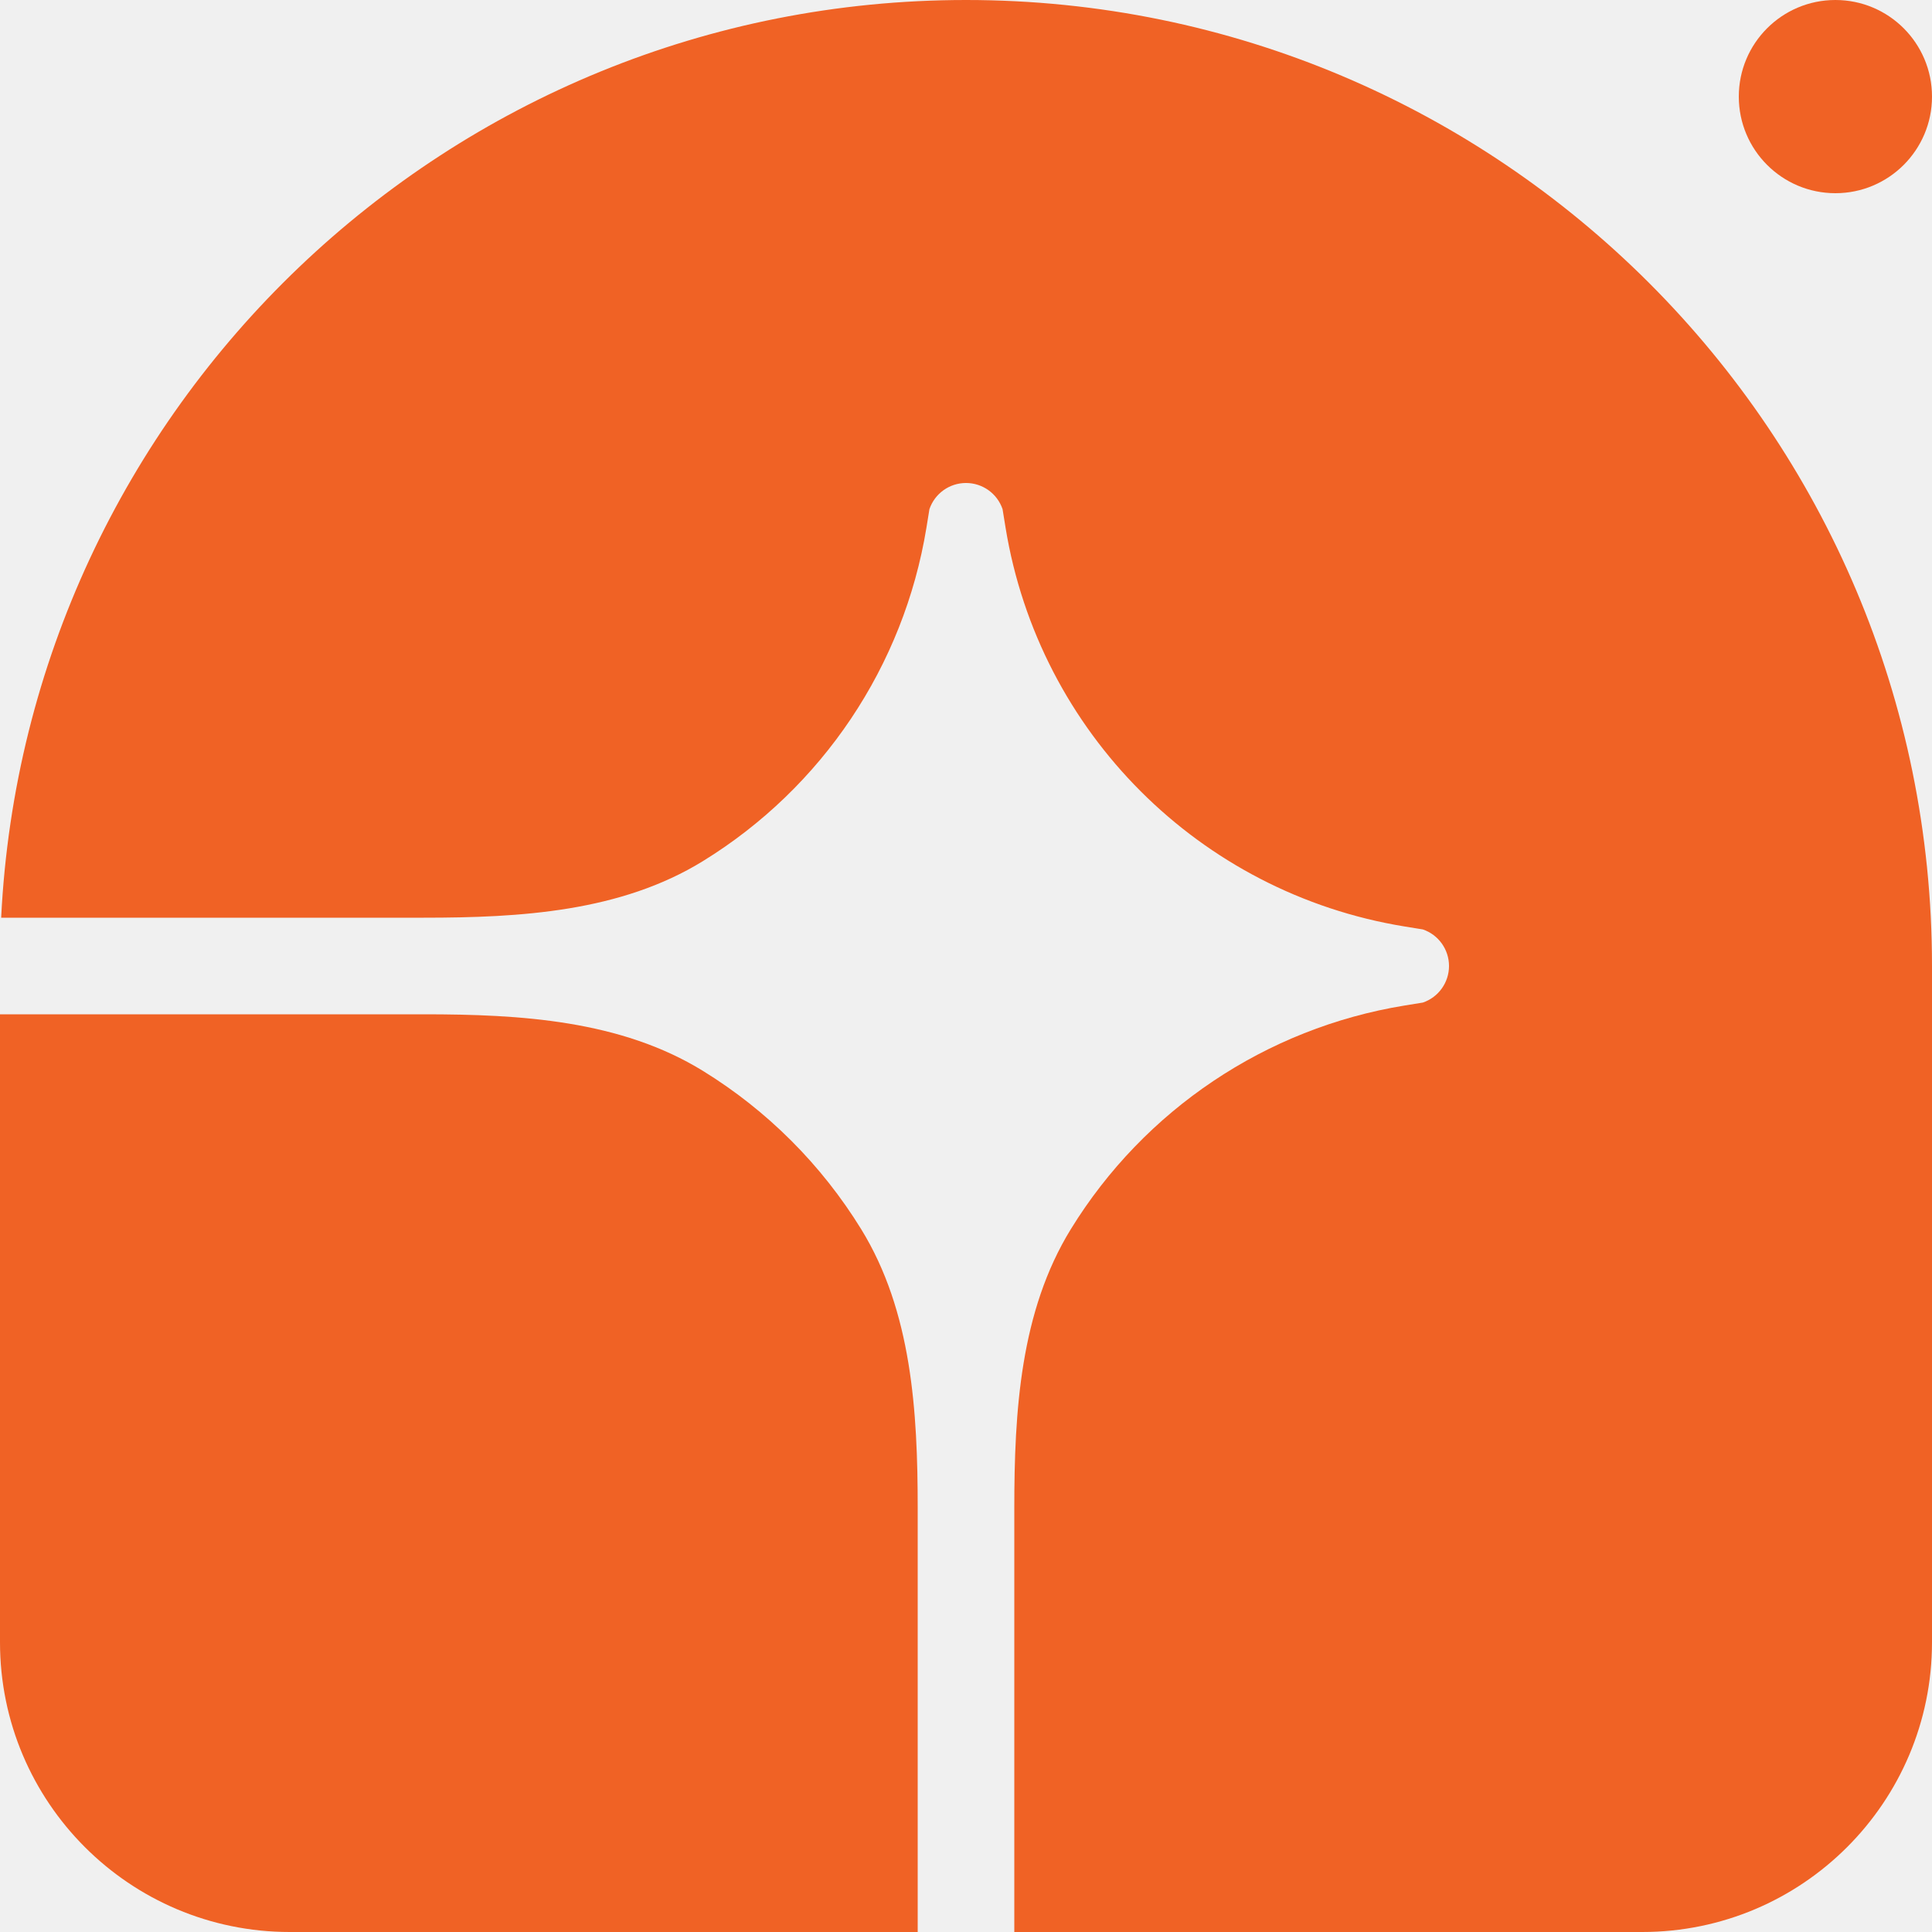
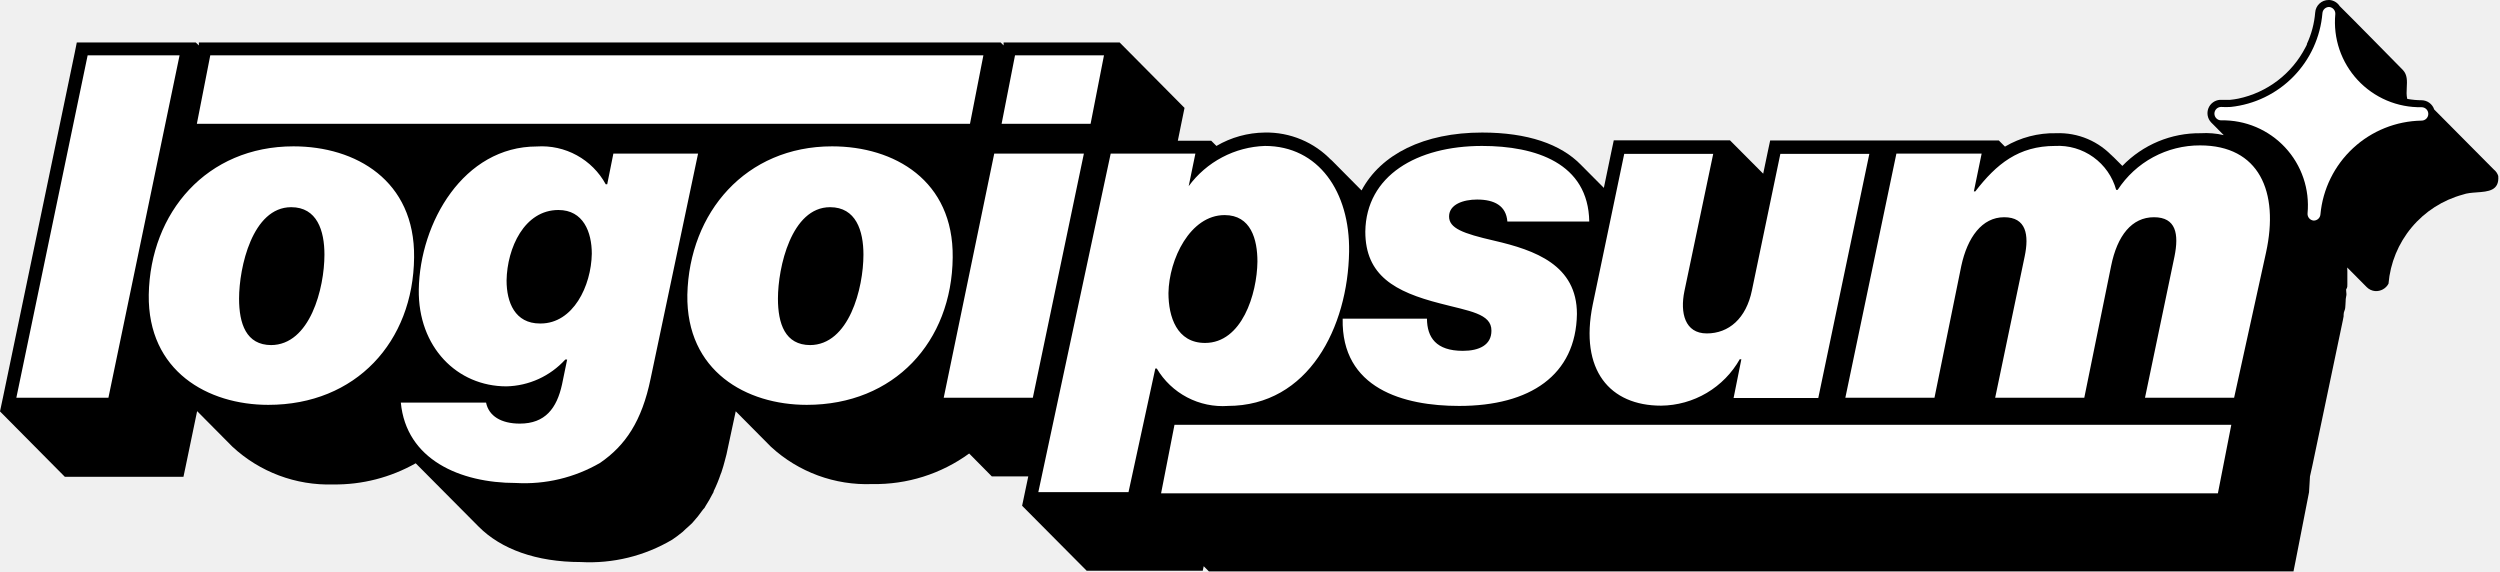
- <svg xmlns="http://www.w3.org/2000/svg" width="40" height="40" fill="none" viewBox="0 0 40 40">
-   <path fill="#F06225" d="M20 0c11.046 0 20 8.954 20 20v14a6 6 0 0 1-6 6H21v-8.774c0-2.002.122-4.076 1.172-5.78a10 10 0 0 1 6.904-4.627l.383-.062a.8.8 0 0 0 0-1.514l-.383-.062a10 10 0 0 1-8.257-8.257l-.062-.383a.8.8 0 0 0-1.514 0l-.062.383a9.999 9.999 0 0 1-4.627 6.904C12.85 18.878 10.776 19 8.774 19H.024C.547 8.419 9.29 0 20 0Z" />
-   <path fill="#F06225" d="M0 21h8.774c2.002 0 4.076.122 5.78 1.172a10.02 10.02 0 0 1 3.274 3.274C18.878 27.15 19 29.224 19 31.226V40H6a6 6 0 0 1-6-6V21ZM40 2a2 2 0 1 1-4 0 2 2 0 0 1 4 0Z" />
+ <svg xmlns="http://www.w3.org/2000/svg" id="logo-78" width="175" height="40" viewBox="0 0 175 40" fill="none">
+   <path class="ccustom" d="M170.394 7.664L174.568 11.867C174.714 11.983 174.822 12.14 174.878 12.317C174.963 13.351 174.18 13.408 173.38 13.466C173.034 13.491 172.685 13.516 172.402 13.621C170.998 14.001 169.746 14.803 168.815 15.919C167.883 17.035 167.318 18.411 167.195 19.859C167.105 20.027 166.969 20.164 166.802 20.256C166.636 20.347 166.447 20.389 166.257 20.375C166.037 20.356 165.831 20.259 165.675 20.103L164.305 18.724C164.315 18.818 164.315 18.912 164.315 18.987V19.897C164.315 19.954 164.317 20.01 164.31 20.065C164.301 20.127 164.28 20.189 164.231 20.253V20.338C164.231 20.381 164.236 20.421 164.241 20.462C164.251 20.545 164.262 20.631 164.231 20.75C164.201 20.862 164.198 20.992 164.194 21.109C164.193 21.178 164.191 21.242 164.184 21.294C164.174 21.367 164.174 21.445 164.168 21.522C164.162 21.595 164.15 21.667 164.118 21.735C164.074 21.831 164.059 21.922 164.055 22.014C164.052 22.058 164.052 22.103 164.052 22.148L163.996 22.439L161.867 32.589L161.698 33.349L161.632 34.456L160.694 39.249L160.544 40H84.625L84.259 39.634L84.193 39.953H76.069L71.548 35.403L71.979 33.349H69.428L67.842 31.745C65.875 33.178 63.493 33.928 61.06 33.884C58.444 33.987 55.894 33.049 53.968 31.276L51.501 28.79L50.966 31.285C50.901 31.642 50.816 31.979 50.722 32.308L50.638 32.617L50.497 33.068C50.486 33.107 50.47 33.144 50.45 33.18C50.311 33.594 50.145 33.998 49.953 34.39C49.958 34.405 49.958 34.422 49.953 34.437C49.928 34.489 49.9 34.539 49.869 34.587C49.727 34.867 49.571 35.14 49.4 35.403C49.368 35.451 49.34 35.502 49.315 35.553L49.212 35.666C48.983 35.995 48.732 36.308 48.462 36.604C48.387 36.678 48.313 36.748 48.238 36.816C48.161 36.886 48.083 36.955 48.002 37.026L47.795 37.223C47.665 37.331 47.532 37.436 47.396 37.536C47.284 37.619 47.17 37.699 47.054 37.777C45.121 38.922 42.891 39.467 40.647 39.343C37.552 39.343 35.075 38.443 33.508 36.867L29.099 32.43C27.338 33.426 25.344 33.938 23.321 33.912C20.713 33.992 18.178 33.042 16.266 31.266L13.799 28.78L13.002 32.617L12.842 33.377H4.54L0 28.799L0.235 27.692L5.225 3.724L5.375 2.974H13.705L13.921 3.18V2.974H70.047L70.253 3.18V2.974H78.377L82.917 7.552L82.692 8.649L82.448 9.85H84.784L85.15 10.216C86.178 9.613 87.345 9.29 88.537 9.278C89.413 9.26 90.282 9.427 91.09 9.766C91.898 10.105 92.626 10.61 93.227 11.248L93.105 11.107L95.309 13.33C96.651 10.807 99.662 9.278 103.752 9.278C106.923 9.278 109.259 10.084 110.675 11.548L112.27 13.152L112.805 10.572L112.964 9.822H121.097L123.424 12.158L123.752 10.582L123.912 9.831H139.916L140.347 10.263C141.431 9.623 142.672 9.298 143.931 9.325C144.688 9.295 145.442 9.434 146.14 9.73C146.837 10.027 147.46 10.475 147.964 11.041C147.938 11.012 147.913 10.982 147.888 10.953C147.843 10.899 147.798 10.847 147.75 10.798L148.565 11.614C149.275 10.878 150.129 10.296 151.072 9.902C152.016 9.509 153.03 9.312 154.052 9.325C154.595 9.291 155.137 9.337 155.663 9.46L154.775 8.565C154.654 8.435 154.572 8.274 154.539 8.1C154.506 7.926 154.523 7.746 154.587 7.581C154.652 7.417 154.762 7.273 154.905 7.169C155.048 7.064 155.217 7.001 155.394 6.989H156.107C156.299 6.97 156.49 6.942 156.679 6.904C157.676 6.695 158.614 6.266 159.425 5.65C160.237 5.033 160.901 4.244 161.37 3.34C161.411 3.27 161.448 3.198 161.482 3.124V3.077C161.805 2.382 162.001 1.636 162.064 0.872C162.08 0.635 162.187 0.413 162.361 0.251C162.535 0.089 162.764 -0.001 163.002 2.72188e-06H163.077C163.219 0.014 163.357 0.059 163.479 0.134C163.601 0.209 163.704 0.311 163.781 0.432C164.456 1.088 168.208 4.906 168.208 4.906C168.521 5.242 168.498 5.679 168.474 6.12C168.459 6.394 168.444 6.669 168.508 6.923C168.679 6.954 168.852 6.977 169.024 6.993C169.19 7.008 169.356 7.016 169.522 7.017C169.716 7.021 169.905 7.085 170.061 7.201C170.217 7.317 170.334 7.479 170.394 7.664Z" fill="black" />
+   <path d="M42.936 10.751H48.865L45.544 26.501C44.934 29.484 43.771 31.191 42.007 32.401C40.224 33.437 38.175 33.926 36.116 33.809C32.195 33.809 28.433 32.167 28.058 28.18H34.024C34.212 29.118 35.075 29.653 36.388 29.653C38.161 29.653 38.977 28.584 39.343 26.904L39.7 25.169H39.568C39.045 25.744 38.41 26.207 37.702 26.53C36.994 26.852 36.228 27.028 35.45 27.045C31.998 27.045 29.259 24.296 29.315 20.272C29.39 15.582 32.448 10.253 37.58 10.253C38.552 10.188 39.523 10.402 40.377 10.871C41.232 11.34 41.934 12.043 42.401 12.899H42.505L42.936 10.751ZM37.842 22.645C40.122 22.645 41.388 20.019 41.426 17.758C41.426 16.248 40.835 14.7 39.09 14.7C36.707 14.7 35.497 17.355 35.46 19.634C35.46 21.173 36.051 22.645 37.795 22.645M104.4 23.152C104.4 24.156 103.536 24.559 102.401 24.559C100.525 24.559 99.897 23.621 99.887 22.308H93.987C93.884 27.204 98.255 28.415 102.139 28.415C107.101 28.415 110.319 26.266 110.385 21.979C110.385 18.555 107.467 17.514 104.597 16.848C102.392 16.341 101.426 15.976 101.435 15.141C101.445 14.306 102.43 13.968 103.396 13.968C104.606 13.968 105.431 14.4 105.516 15.507H111.248C111.182 11.416 107.495 10.216 103.743 10.216C99.184 10.216 95.628 12.289 95.572 16.21C95.572 19.296 97.655 20.431 100.797 21.238C102.814 21.773 104.418 21.942 104.4 23.152ZM148.236 13.293H148.133C147.878 12.369 147.314 11.56 146.536 11.001C145.758 10.441 144.812 10.164 143.855 10.216C141.304 10.216 139.747 11.482 138.274 13.396H138.171L138.715 10.751H132.748L129.174 27.842H135.413L137.289 18.621C137.72 16.613 138.743 15.206 140.291 15.206C141.839 15.206 142.045 16.445 141.726 17.955L139.662 27.842H145.9L147.777 18.621C148.208 16.482 149.231 15.206 150.778 15.206C152.326 15.206 152.533 16.379 152.214 17.955L150.15 27.842H156.388L158.621 17.683C159.559 13.396 158.124 10.178 154.006 10.178C152.86 10.174 151.732 10.456 150.724 11C149.716 11.544 148.861 12.332 148.236 13.293ZM1.144 27.842H7.589L12.57 3.874H6.135L1.144 27.842ZM20.544 10.244C24.897 10.244 29.052 12.627 28.987 18.021C28.93 23.921 24.916 28.34 18.78 28.34C14.559 28.34 10.338 25.994 10.413 20.628C10.516 14.869 14.475 10.244 20.544 10.244ZM18.959 24.156C21.707 24.156 22.711 20.169 22.711 17.824C22.711 16.145 22.195 14.503 20.384 14.503C17.664 14.503 16.735 18.724 16.735 20.901C16.735 22.645 17.223 24.156 18.996 24.156M14.719 3.874L13.78 8.668H67.899L68.837 3.874H14.719ZM58.246 10.244C62.598 10.244 66.754 12.627 66.689 18.021C66.632 23.921 62.608 28.34 56.473 28.34C52.251 28.34 48.03 25.994 48.114 20.628C48.246 14.869 52.204 10.244 58.246 10.244ZM56.688 24.156C59.437 24.156 60.441 20.169 60.441 17.824C60.441 16.145 59.916 14.503 58.105 14.503C55.394 14.503 54.456 18.724 54.456 20.901C54.456 22.645 54.944 24.156 56.726 24.156M71.051 3.874L70.112 8.668H76.341L77.279 3.874H71.051ZM66.06 27.842H72.298L75.872 10.751H69.597L66.06 27.842ZM85.966 28.415C84.973 28.485 83.98 28.278 83.099 27.815C82.217 27.353 81.482 26.654 80.975 25.797H80.872L78.996 34.447H72.683L77.749 10.751H83.677L83.208 13.03C83.827 12.188 84.629 11.497 85.554 11.01C86.478 10.522 87.501 10.251 88.546 10.216C92.298 10.216 94.503 13.433 94.437 17.617C94.353 22.88 91.623 28.415 85.929 28.415H85.966ZM85.722 15.056C83.311 15.056 81.829 18.143 81.792 20.516C81.792 22.167 82.373 24.006 84.353 24.006C86.932 24.006 87.992 20.591 88.02 18.311C88.02 16.764 87.57 15.056 85.722 15.056ZM121.792 25.15H121.895L121.351 27.861H127.279L130.854 10.769H124.625L122.636 20.319C122.233 22.298 121.013 23.34 119.475 23.34C117.936 23.34 117.598 21.895 117.908 20.385L119.925 10.769H113.696L111.491 21.323C110.553 25.919 112.692 28.396 116.276 28.396C117.401 28.385 118.504 28.077 119.472 27.504C120.44 26.931 121.241 26.113 121.792 25.131V25.15ZM155.253 34.531L156.191 29.737H82.214L81.276 34.531H155.253Z" fill="white" />
+   <path d="M161.96 15.441C161.899 15.436 161.839 15.419 161.784 15.391C161.728 15.363 161.679 15.325 161.639 15.277C161.599 15.23 161.569 15.176 161.55 15.117C161.531 15.058 161.524 14.996 161.529 14.934C161.607 14.099 161.508 13.256 161.238 12.462C160.968 11.668 160.533 10.939 159.961 10.324C159.39 9.71 158.695 9.223 157.923 8.895C157.15 8.568 156.317 8.407 155.478 8.424C155.354 8.424 155.235 8.375 155.147 8.287C155.059 8.199 155.009 8.079 155.009 7.955C155.009 7.831 155.059 7.711 155.147 7.623C155.235 7.535 155.354 7.486 155.478 7.486C155.703 7.5 155.929 7.5 156.154 7.486C157.82 7.308 159.372 6.556 160.543 5.357C161.715 4.159 162.431 2.589 162.57 0.919C162.58 0.802 162.633 0.692 162.72 0.612C162.807 0.532 162.921 0.487 163.039 0.488C163.101 0.493 163.161 0.509 163.216 0.538C163.271 0.566 163.32 0.604 163.36 0.651C163.401 0.698 163.431 0.753 163.45 0.812C163.469 0.871 163.476 0.933 163.471 0.994C163.393 1.829 163.492 2.671 163.761 3.465C164.031 4.258 164.465 4.986 165.035 5.601C165.606 6.215 166.299 6.702 167.07 7.031C167.842 7.359 168.674 7.52 169.512 7.505C169.636 7.505 169.756 7.554 169.844 7.642C169.932 7.73 169.981 7.849 169.981 7.974C169.981 8.098 169.932 8.217 169.844 8.305C169.756 8.393 169.636 8.443 169.512 8.443C167.73 8.472 166.021 9.159 164.714 10.371C163.407 11.583 162.593 13.235 162.43 15.009C162.42 15.127 162.367 15.237 162.28 15.317C162.193 15.397 162.079 15.441 161.96 15.441Z" fill="white" />
</svg>
